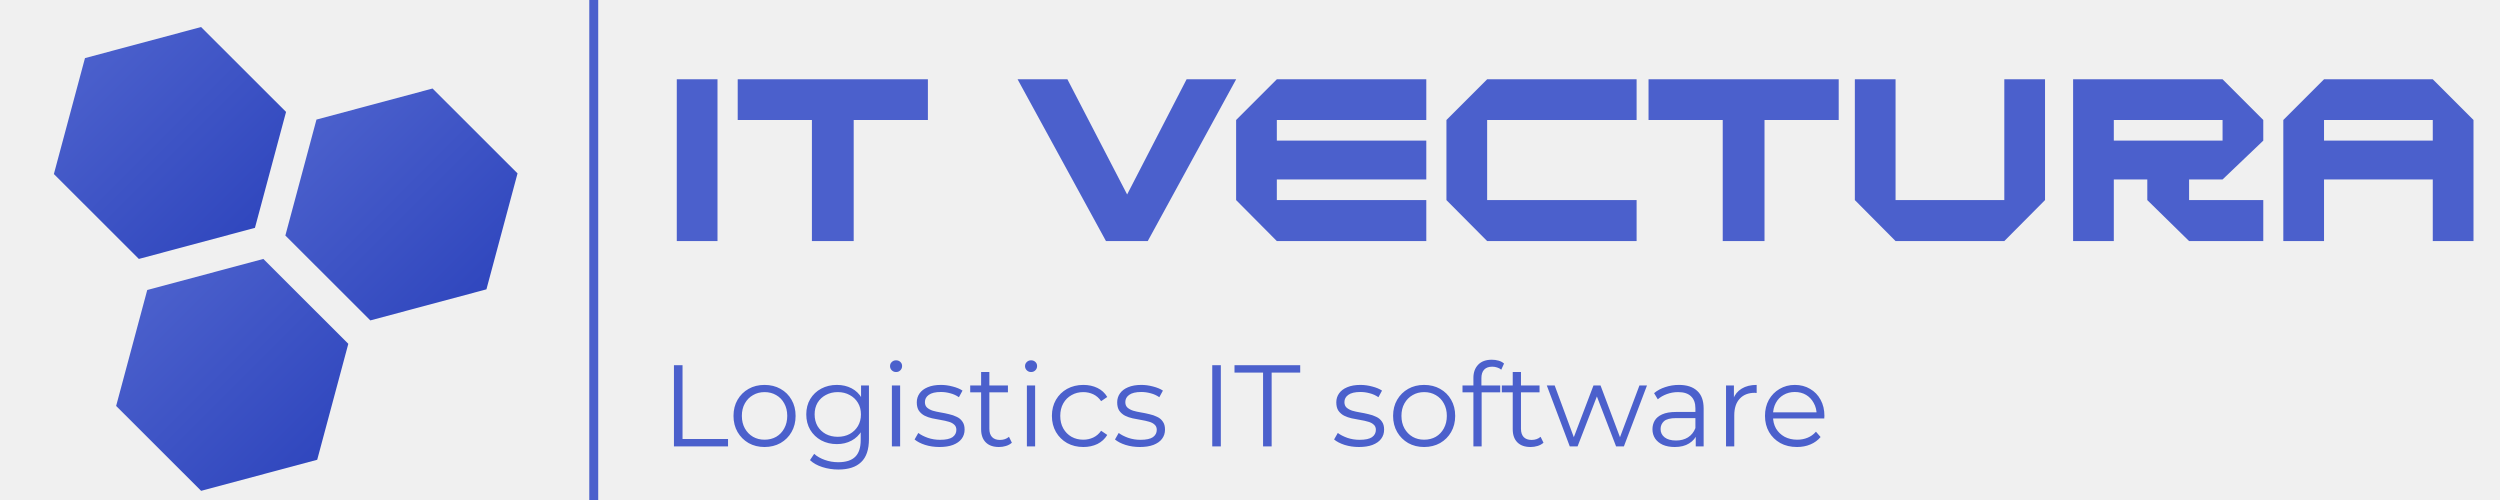
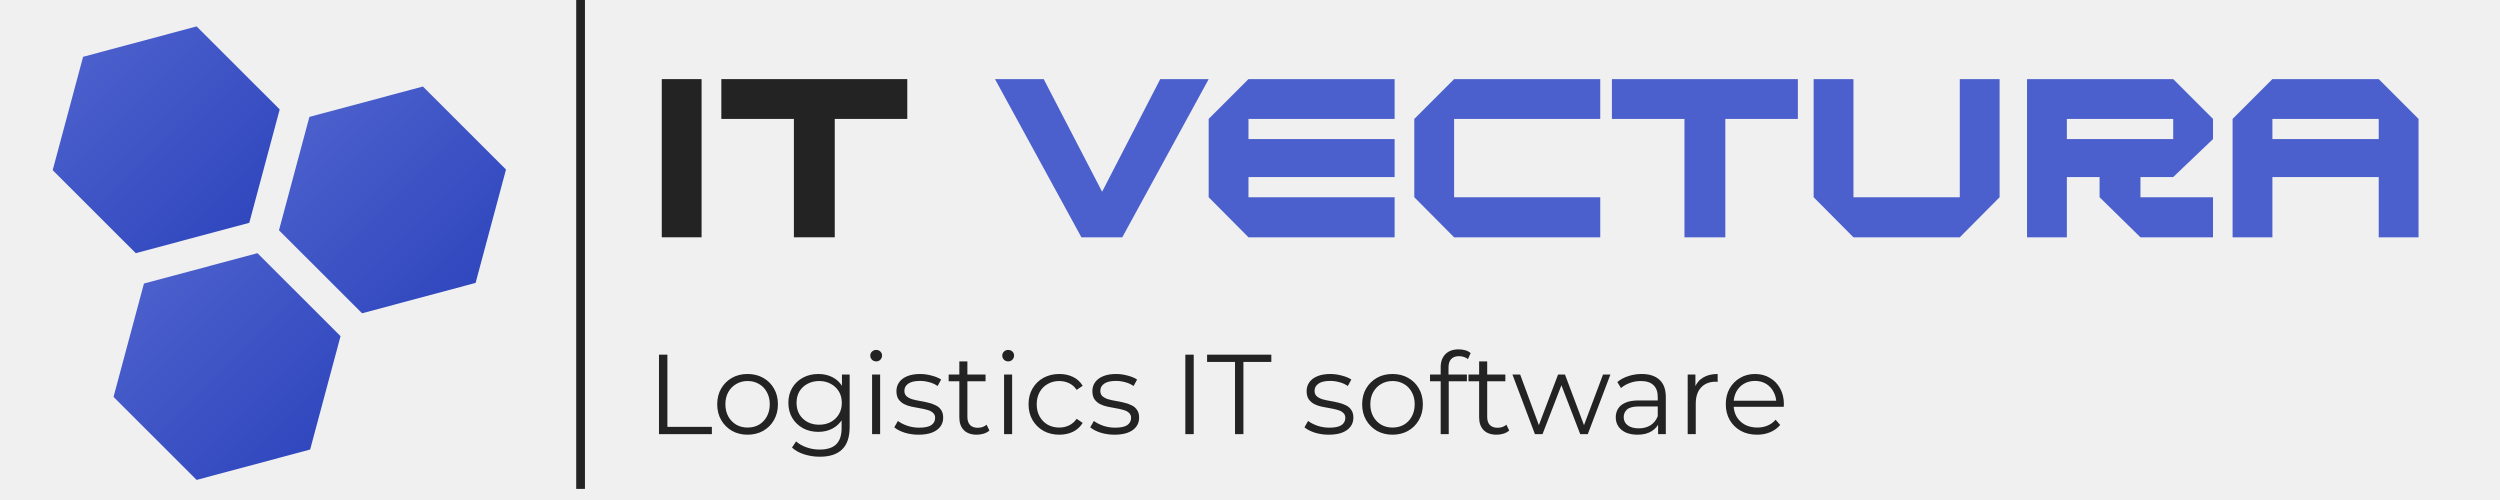
- <svg xmlns="http://www.w3.org/2000/svg" width="280" height="56" viewBox="0 0 280 56" fill="none">
-   <g clip-path="url(#clip0_56_24)">
-     <path d="M35.444 13.393L48.446 9.913L57.964 19.42L54.48 32.406L41.478 35.886L31.96 26.379L35.444 13.393Z" fill="url(#paint0_linear_56_24)" />
-     <path d="M9.518 6.507L22.52 3.027L32.038 12.534L28.554 25.52L15.552 29L6.034 19.493L9.518 6.507Z" fill="url(#paint1_linear_56_24)" />
-     <path d="M16.491 32.48L29.493 29L39.011 38.507L35.527 51.493L22.525 54.973L13.007 45.466L16.491 32.48Z" fill="url(#paint2_linear_56_24)" />
-     <path d="M80.36 27H75.8V8.88H80.36V27ZM103.924 13.44H95.614V27H90.934V13.44H82.624V8.88H103.924V13.44ZM138.449 8.88L128.549 27H123.869L113.969 8.88H119.549L126.239 21.78L132.899 8.88H138.449ZM159.745 27H143.005L138.445 22.41V13.44L143.005 8.88H159.745V13.44H143.005V15.75H159.745V20.1H143.005V22.41H159.745V27ZM183.3 27H166.56L162 22.41V13.44L166.56 8.88H183.3V13.44H166.56V22.41H183.3V27ZM205.936 13.44H197.626V27H192.946V13.44H184.636V8.88H205.936V13.44ZM229.043 22.41L224.483 27H212.303L207.743 22.41V8.88H212.303V22.41H224.483V8.88H229.043V22.41ZM253.487 27H245.177L240.497 22.41V20.1H236.747V27H232.187V8.88H248.927L253.487 13.44V15.75L248.927 20.1H245.177V22.41H253.487V27ZM248.927 15.75V13.44H236.747V15.75H248.927ZM277.031 27H272.471V20.1H260.291V27H255.731V13.44L260.291 8.88H272.471L277.031 13.44V27ZM272.471 15.75V13.44H260.291V15.75H272.471Z" fill="#4B60CC" />
-     <path d="M75.482 50V40.9H76.444V49.168H81.54V50H75.482ZM85.623 50.065C84.964 50.065 84.37 49.918 83.842 49.623C83.322 49.32 82.91 48.908 82.607 48.388C82.303 47.859 82.152 47.257 82.152 46.581C82.152 45.896 82.303 45.294 82.607 44.774C82.91 44.254 83.322 43.847 83.842 43.552C84.362 43.257 84.955 43.11 85.623 43.11C86.299 43.11 86.897 43.257 87.417 43.552C87.945 43.847 88.357 44.254 88.652 44.774C88.955 45.294 89.107 45.896 89.107 46.581C89.107 47.257 88.955 47.859 88.652 48.388C88.357 48.908 87.945 49.32 87.417 49.623C86.888 49.918 86.29 50.065 85.623 50.065ZM85.623 49.246C86.117 49.246 86.554 49.138 86.936 48.921C87.317 48.696 87.616 48.384 87.833 47.985C88.058 47.578 88.171 47.11 88.171 46.581C88.171 46.044 88.058 45.576 87.833 45.177C87.616 44.778 87.317 44.471 86.936 44.254C86.554 44.029 86.121 43.916 85.636 43.916C85.15 43.916 84.717 44.029 84.336 44.254C83.954 44.471 83.651 44.778 83.426 45.177C83.2 45.576 83.088 46.044 83.088 46.581C83.088 47.11 83.2 47.578 83.426 47.985C83.651 48.384 83.954 48.696 84.336 48.921C84.717 49.138 85.146 49.246 85.623 49.246ZM93.903 52.587C93.279 52.587 92.681 52.496 92.109 52.314C91.537 52.132 91.073 51.872 90.718 51.534L91.186 50.832C91.507 51.118 91.901 51.343 92.369 51.508C92.846 51.681 93.348 51.768 93.877 51.768C94.744 51.768 95.381 51.564 95.788 51.157C96.195 50.758 96.399 50.134 96.399 49.285V47.582L96.529 46.412L96.438 45.242V43.175H97.322V49.168C97.322 50.347 97.032 51.209 96.451 51.755C95.879 52.31 95.03 52.587 93.903 52.587ZM93.734 49.74C93.084 49.74 92.499 49.601 91.979 49.324C91.459 49.038 91.047 48.644 90.744 48.141C90.449 47.638 90.302 47.062 90.302 46.412C90.302 45.762 90.449 45.19 90.744 44.696C91.047 44.193 91.459 43.803 91.979 43.526C92.499 43.249 93.084 43.11 93.734 43.11C94.341 43.11 94.887 43.236 95.372 43.487C95.857 43.738 96.243 44.111 96.529 44.605C96.815 45.099 96.958 45.701 96.958 46.412C96.958 47.123 96.815 47.725 96.529 48.219C96.243 48.713 95.857 49.09 95.372 49.35C94.887 49.61 94.341 49.74 93.734 49.74ZM93.825 48.921C94.328 48.921 94.774 48.817 95.164 48.609C95.554 48.392 95.862 48.098 96.087 47.725C96.312 47.344 96.425 46.906 96.425 46.412C96.425 45.918 96.312 45.485 96.087 45.112C95.862 44.739 95.554 44.449 95.164 44.241C94.774 44.024 94.328 43.916 93.825 43.916C93.331 43.916 92.885 44.024 92.486 44.241C92.096 44.449 91.788 44.739 91.563 45.112C91.346 45.485 91.238 45.918 91.238 46.412C91.238 46.906 91.346 47.344 91.563 47.725C91.788 48.098 92.096 48.392 92.486 48.609C92.885 48.817 93.331 48.921 93.825 48.921ZM99.891 50V43.175H100.814V50H99.891ZM100.359 41.667C100.168 41.667 100.008 41.602 99.877 41.472C99.748 41.342 99.683 41.186 99.683 41.004C99.683 40.822 99.748 40.67 99.877 40.549C100.008 40.419 100.168 40.354 100.359 40.354C100.549 40.354 100.71 40.415 100.84 40.536C100.97 40.657 101.035 40.809 101.035 40.991C101.035 41.182 100.97 41.342 100.84 41.472C100.718 41.602 100.558 41.667 100.359 41.667ZM105.215 50.065C104.651 50.065 104.118 49.987 103.616 49.831C103.113 49.666 102.719 49.463 102.433 49.22L102.849 48.492C103.126 48.7 103.481 48.882 103.915 49.038C104.348 49.185 104.803 49.259 105.28 49.259C105.93 49.259 106.398 49.159 106.684 48.96C106.97 48.752 107.113 48.479 107.113 48.141C107.113 47.89 107.03 47.695 106.866 47.556C106.71 47.409 106.502 47.3 106.242 47.231C105.982 47.153 105.691 47.088 105.371 47.036C105.05 46.984 104.729 46.923 104.409 46.854C104.097 46.785 103.811 46.685 103.551 46.555C103.291 46.416 103.078 46.23 102.914 45.996C102.758 45.762 102.68 45.45 102.68 45.06C102.68 44.687 102.784 44.354 102.992 44.059C103.2 43.764 103.503 43.535 103.902 43.37C104.309 43.197 104.803 43.11 105.384 43.11C105.826 43.11 106.268 43.171 106.71 43.292C107.152 43.405 107.516 43.556 107.802 43.747L107.399 44.488C107.095 44.28 106.77 44.133 106.424 44.046C106.077 43.951 105.73 43.903 105.384 43.903C104.768 43.903 104.313 44.011 104.019 44.228C103.733 44.436 103.59 44.705 103.59 45.034C103.59 45.294 103.668 45.498 103.824 45.645C103.988 45.792 104.201 45.909 104.461 45.996C104.729 46.074 105.02 46.139 105.332 46.191C105.652 46.243 105.969 46.308 106.281 46.386C106.601 46.455 106.892 46.555 107.152 46.685C107.42 46.806 107.633 46.984 107.789 47.218C107.953 47.443 108.036 47.742 108.036 48.115C108.036 48.514 107.923 48.86 107.698 49.155C107.481 49.441 107.16 49.666 106.736 49.831C106.32 49.987 105.813 50.065 105.215 50.065ZM111.887 50.065C111.246 50.065 110.752 49.892 110.405 49.545C110.059 49.198 109.885 48.709 109.885 48.076V41.667H110.808V48.024C110.808 48.423 110.908 48.73 111.107 48.947C111.315 49.164 111.61 49.272 111.991 49.272C112.399 49.272 112.737 49.155 113.005 48.921L113.33 49.584C113.148 49.749 112.927 49.87 112.667 49.948C112.416 50.026 112.156 50.065 111.887 50.065ZM108.663 43.942V43.175H112.888V43.942H108.663ZM115.011 50V43.175H115.934V50H115.011ZM115.479 41.667C115.288 41.667 115.128 41.602 114.998 41.472C114.868 41.342 114.803 41.186 114.803 41.004C114.803 40.822 114.868 40.67 114.998 40.549C115.128 40.419 115.288 40.354 115.479 40.354C115.669 40.354 115.83 40.415 115.96 40.536C116.09 40.657 116.155 40.809 116.155 40.991C116.155 41.182 116.09 41.342 115.96 41.472C115.838 41.602 115.678 41.667 115.479 41.667ZM121.336 50.065C120.66 50.065 120.053 49.918 119.516 49.623C118.987 49.32 118.571 48.908 118.268 48.388C117.965 47.859 117.813 47.257 117.813 46.581C117.813 45.896 117.965 45.294 118.268 44.774C118.571 44.254 118.987 43.847 119.516 43.552C120.053 43.257 120.66 43.11 121.336 43.11C121.917 43.11 122.441 43.223 122.909 43.448C123.377 43.673 123.745 44.011 124.014 44.462L123.325 44.93C123.091 44.583 122.801 44.328 122.454 44.163C122.107 43.998 121.73 43.916 121.323 43.916C120.838 43.916 120.4 44.029 120.01 44.254C119.62 44.471 119.312 44.778 119.087 45.177C118.862 45.576 118.749 46.044 118.749 46.581C118.749 47.118 118.862 47.586 119.087 47.985C119.312 48.384 119.62 48.696 120.01 48.921C120.4 49.138 120.838 49.246 121.323 49.246C121.73 49.246 122.107 49.164 122.454 48.999C122.801 48.834 123.091 48.583 123.325 48.245L124.014 48.713C123.745 49.155 123.377 49.493 122.909 49.727C122.441 49.952 121.917 50.065 121.336 50.065ZM127.66 50.065C127.097 50.065 126.564 49.987 126.061 49.831C125.558 49.666 125.164 49.463 124.878 49.22L125.294 48.492C125.571 48.7 125.927 48.882 126.36 49.038C126.793 49.185 127.248 49.259 127.725 49.259C128.375 49.259 128.843 49.159 129.129 48.96C129.415 48.752 129.558 48.479 129.558 48.141C129.558 47.89 129.476 47.695 129.311 47.556C129.155 47.409 128.947 47.3 128.687 47.231C128.427 47.153 128.137 47.088 127.816 47.036C127.495 46.984 127.175 46.923 126.854 46.854C126.542 46.785 126.256 46.685 125.996 46.555C125.736 46.416 125.524 46.23 125.359 45.996C125.203 45.762 125.125 45.45 125.125 45.06C125.125 44.687 125.229 44.354 125.437 44.059C125.645 43.764 125.948 43.535 126.347 43.37C126.754 43.197 127.248 43.11 127.829 43.11C128.271 43.11 128.713 43.171 129.155 43.292C129.597 43.405 129.961 43.556 130.247 43.747L129.844 44.488C129.541 44.28 129.216 44.133 128.869 44.046C128.522 43.951 128.176 43.903 127.829 43.903C127.214 43.903 126.759 44.011 126.464 44.228C126.178 44.436 126.035 44.705 126.035 45.034C126.035 45.294 126.113 45.498 126.269 45.645C126.434 45.792 126.646 45.909 126.906 45.996C127.175 46.074 127.465 46.139 127.777 46.191C128.098 46.243 128.414 46.308 128.726 46.386C129.047 46.455 129.337 46.555 129.597 46.685C129.866 46.806 130.078 46.984 130.234 47.218C130.399 47.443 130.481 47.742 130.481 48.115C130.481 48.514 130.368 48.86 130.143 49.155C129.926 49.441 129.606 49.666 129.181 49.831C128.765 49.987 128.258 50.065 127.66 50.065ZM135.772 50V40.9H136.734V50H135.772ZM141.463 50V41.732H138.265V40.9H145.623V41.732H142.425V50H141.463ZM152.2 50.065C151.637 50.065 151.104 49.987 150.601 49.831C150.098 49.666 149.704 49.463 149.418 49.22L149.834 48.492C150.111 48.7 150.467 48.882 150.9 49.038C151.333 49.185 151.788 49.259 152.265 49.259C152.915 49.259 153.383 49.159 153.669 48.96C153.955 48.752 154.098 48.479 154.098 48.141C154.098 47.89 154.016 47.695 153.851 47.556C153.695 47.409 153.487 47.3 153.227 47.231C152.967 47.153 152.677 47.088 152.356 47.036C152.035 46.984 151.715 46.923 151.394 46.854C151.082 46.785 150.796 46.685 150.536 46.555C150.276 46.416 150.064 46.23 149.899 45.996C149.743 45.762 149.665 45.45 149.665 45.06C149.665 44.687 149.769 44.354 149.977 44.059C150.185 43.764 150.488 43.535 150.887 43.37C151.294 43.197 151.788 43.11 152.369 43.11C152.811 43.11 153.253 43.171 153.695 43.292C154.137 43.405 154.501 43.556 154.787 43.747L154.384 44.488C154.081 44.28 153.756 44.133 153.409 44.046C153.062 43.951 152.716 43.903 152.369 43.903C151.754 43.903 151.299 44.011 151.004 44.228C150.718 44.436 150.575 44.705 150.575 45.034C150.575 45.294 150.653 45.498 150.809 45.645C150.974 45.792 151.186 45.909 151.446 45.996C151.715 46.074 152.005 46.139 152.317 46.191C152.638 46.243 152.954 46.308 153.266 46.386C153.587 46.455 153.877 46.555 154.137 46.685C154.406 46.806 154.618 46.984 154.774 47.218C154.939 47.443 155.021 47.742 155.021 48.115C155.021 48.514 154.908 48.86 154.683 49.155C154.466 49.441 154.146 49.666 153.721 49.831C153.305 49.987 152.798 50.065 152.2 50.065ZM159.497 50.065C158.838 50.065 158.244 49.918 157.716 49.623C157.196 49.32 156.784 48.908 156.481 48.388C156.177 47.859 156.026 47.257 156.026 46.581C156.026 45.896 156.177 45.294 156.481 44.774C156.784 44.254 157.196 43.847 157.716 43.552C158.236 43.257 158.829 43.11 159.497 43.11C160.173 43.11 160.771 43.257 161.291 43.552C161.819 43.847 162.231 44.254 162.526 44.774C162.829 45.294 162.981 45.896 162.981 46.581C162.981 47.257 162.829 47.859 162.526 48.388C162.231 48.908 161.819 49.32 161.291 49.623C160.762 49.918 160.164 50.065 159.497 50.065ZM159.497 49.246C159.991 49.246 160.428 49.138 160.81 48.921C161.191 48.696 161.49 48.384 161.707 47.985C161.932 47.578 162.045 47.11 162.045 46.581C162.045 46.044 161.932 45.576 161.707 45.177C161.49 44.778 161.191 44.471 160.81 44.254C160.428 44.029 159.995 43.916 159.51 43.916C159.024 43.916 158.591 44.029 158.21 44.254C157.828 44.471 157.525 44.778 157.3 45.177C157.074 45.576 156.962 46.044 156.962 46.581C156.962 47.11 157.074 47.578 157.3 47.985C157.525 48.384 157.828 48.696 158.21 48.921C158.591 49.138 159.02 49.246 159.497 49.246ZM165.021 50V42.317C165.021 41.71 165.199 41.221 165.554 40.848C165.909 40.475 166.421 40.289 167.088 40.289C167.348 40.289 167.599 40.324 167.842 40.393C168.085 40.462 168.288 40.571 168.453 40.718L168.141 41.407C168.011 41.294 167.859 41.212 167.686 41.16C167.513 41.099 167.326 41.069 167.127 41.069C166.737 41.069 166.438 41.177 166.23 41.394C166.022 41.611 165.918 41.931 165.918 42.356V43.396L165.944 43.825V50H165.021ZM163.799 43.942V43.175H168.024V43.942H163.799ZM171.428 50.065C170.787 50.065 170.293 49.892 169.946 49.545C169.6 49.198 169.426 48.709 169.426 48.076V41.667H170.349V48.024C170.349 48.423 170.449 48.73 170.648 48.947C170.856 49.164 171.151 49.272 171.532 49.272C171.94 49.272 172.278 49.155 172.546 48.921L172.871 49.584C172.689 49.749 172.468 49.87 172.208 49.948C171.957 50.026 171.697 50.065 171.428 50.065ZM168.204 43.942V43.175H172.429V43.942H168.204ZM175.816 50L173.242 43.175H174.126L176.466 49.506H176.063L178.468 43.175H179.261L181.64 49.506H181.237L183.616 43.175H184.461L181.874 50H181.003L178.715 44.046H178.988L176.687 50H175.816ZM189.924 50V48.492L189.885 48.245V45.723C189.885 45.142 189.721 44.696 189.391 44.384C189.071 44.072 188.59 43.916 187.948 43.916C187.506 43.916 187.086 43.99 186.687 44.137C186.289 44.284 185.951 44.479 185.673 44.722L185.257 44.033C185.604 43.738 186.02 43.513 186.505 43.357C186.991 43.192 187.502 43.11 188.039 43.11C188.923 43.11 189.604 43.331 190.08 43.773C190.566 44.206 190.808 44.869 190.808 45.762V50H189.924ZM187.571 50.065C187.06 50.065 186.614 49.983 186.232 49.818C185.86 49.645 185.574 49.411 185.374 49.116C185.175 48.813 185.075 48.466 185.075 48.076C185.075 47.721 185.158 47.4 185.322 47.114C185.496 46.819 185.773 46.585 186.154 46.412C186.544 46.23 187.064 46.139 187.714 46.139H190.067V46.828H187.74C187.082 46.828 186.622 46.945 186.362 47.179C186.111 47.413 185.985 47.703 185.985 48.05C185.985 48.44 186.137 48.752 186.44 48.986C186.744 49.22 187.168 49.337 187.714 49.337C188.234 49.337 188.681 49.22 189.053 48.986C189.435 48.743 189.712 48.397 189.885 47.946L190.093 48.583C189.92 49.034 189.617 49.393 189.183 49.662C188.759 49.931 188.221 50.065 187.571 50.065ZM193.315 50V43.175H194.199V45.034L194.108 44.709C194.299 44.189 194.62 43.795 195.07 43.526C195.521 43.249 196.08 43.11 196.747 43.11V44.007C196.713 44.007 196.678 44.007 196.643 44.007C196.609 43.998 196.574 43.994 196.539 43.994C195.82 43.994 195.257 44.215 194.849 44.657C194.442 45.09 194.238 45.71 194.238 46.516V50H193.315ZM201.267 50.065C200.556 50.065 199.932 49.918 199.395 49.623C198.858 49.32 198.437 48.908 198.134 48.388C197.831 47.859 197.679 47.257 197.679 46.581C197.679 45.905 197.822 45.307 198.108 44.787C198.403 44.267 198.801 43.86 199.304 43.565C199.815 43.262 200.387 43.11 201.02 43.11C201.661 43.11 202.229 43.257 202.723 43.552C203.226 43.838 203.62 44.245 203.906 44.774C204.192 45.294 204.335 45.896 204.335 46.581C204.335 46.624 204.331 46.672 204.322 46.724C204.322 46.767 204.322 46.815 204.322 46.867H198.381V46.178H203.828L203.464 46.451C203.464 45.957 203.356 45.519 203.139 45.138C202.931 44.748 202.645 44.445 202.281 44.228C201.917 44.011 201.497 43.903 201.02 43.903C200.552 43.903 200.132 44.011 199.759 44.228C199.386 44.445 199.096 44.748 198.888 45.138C198.68 45.528 198.576 45.974 198.576 46.477V46.62C198.576 47.14 198.689 47.599 198.914 47.998C199.148 48.388 199.469 48.696 199.876 48.921C200.292 49.138 200.764 49.246 201.293 49.246C201.709 49.246 202.095 49.172 202.45 49.025C202.814 48.878 203.126 48.652 203.386 48.349L203.906 48.947C203.603 49.311 203.221 49.588 202.762 49.779C202.311 49.97 201.813 50.065 201.267 50.065Z" fill="#4B60CC" />
-     <line x1="66.5" y1="-2.18557e-08" x2="66.5" y2="56" stroke="#4B60CC" />
+ <svg xmlns="http://www.w3.org/2000/svg" width="225" height="45" viewBox="0 0 225 45" fill="none">
+   <g clip-path="url(#clip0_202_214)">
+     <path d="M27.846 10.521L38.062 7.787L45.54 15.257L42.803 25.461L32.587 28.195L25.108 20.725L27.846 10.521Z" fill="url(#paint0_linear_202_214)" />
+     <path d="M7.479 5.111L17.694 2.377L25.173 9.847L22.436 20.051L12.22 22.785L4.741 15.315L7.479 5.111Z" fill="url(#paint1_linear_202_214)" />
+     <path d="M12.955 25.519L23.171 22.785L30.649 30.254L27.912 40.458L17.696 43.192L10.218 35.722L12.955 25.519Z" fill="url(#paint2_linear_202_214)" />
+     <path d="M63.142 21.357H59.559V7.12H63.142V21.357ZM81.656 10.703H75.127V21.357H71.45V10.703H64.92V7.12H81.656V10.703Z" fill="#232323" />
+     <path d="M108.783 7.12L101.005 21.357H97.327L89.549 7.12H93.933L99.19 17.256L104.422 7.12H108.783ZM125.516 21.357H112.363L108.78 17.751V10.703L112.363 7.12H125.516V10.703H112.363V12.518H125.516V15.936H112.363V17.751H125.516V21.357ZM144.023 21.357H130.87L127.287 17.751V10.703L130.87 7.12H144.023V10.703H130.87V17.751H144.023V21.357ZM161.808 10.703H155.279V21.357H151.602V10.703H145.072V7.12H161.808V10.703ZM179.964 17.751L176.381 21.357H166.811L163.228 17.751V7.12H166.811V17.751H176.381V7.12H179.964V17.751ZM199.17 21.357H192.641L188.963 17.751V15.936H186.017V21.357H182.434V7.12H195.587L199.17 10.703V12.518L195.587 15.936H192.641V17.751H199.17V21.357ZM195.587 12.518V10.703H186.017V12.518H195.587ZM217.669 21.357H214.086V15.936H204.516V21.357H200.933V10.703L204.516 7.12H214.086L217.669 10.703V21.357ZM214.086 12.518V10.703H204.516V12.518H214.086Z" fill="#4B60CC" />
+     <path d="M59.309 39.072V31.922H60.065V38.419H64.069V39.072H59.309ZM67.277 39.123C66.759 39.123 66.293 39.008 65.877 38.776C65.469 38.538 65.145 38.214 64.907 37.806C64.669 37.39 64.549 36.917 64.549 36.386C64.549 35.848 64.669 35.375 64.907 34.966C65.145 34.558 65.469 34.237 65.877 34.006C66.286 33.775 66.752 33.659 67.277 33.659C67.808 33.659 68.278 33.775 68.686 34.006C69.102 34.237 69.425 34.558 69.657 34.966C69.895 35.375 70.014 35.848 70.014 36.386C70.014 36.917 69.895 37.39 69.657 37.806C69.425 38.214 69.102 38.538 68.686 38.776C68.271 39.008 67.801 39.123 67.277 39.123ZM67.277 38.48C67.665 38.48 68.009 38.395 68.308 38.224C68.608 38.047 68.843 37.802 69.013 37.489C69.19 37.169 69.279 36.801 69.279 36.386C69.279 35.964 69.19 35.596 69.013 35.283C68.843 34.969 68.608 34.728 68.308 34.558C68.009 34.38 67.668 34.292 67.287 34.292C66.906 34.292 66.565 34.38 66.265 34.558C65.966 34.728 65.728 34.969 65.55 35.283C65.373 35.596 65.285 35.964 65.285 36.386C65.285 36.801 65.373 37.169 65.55 37.489C65.728 37.802 65.966 38.047 66.265 38.224C66.565 38.395 66.902 38.48 67.277 38.48ZM73.783 41.105C73.292 41.105 72.823 41.033 72.373 40.89C71.924 40.747 71.559 40.543 71.28 40.278L71.648 39.726C71.9 39.951 72.21 40.128 72.577 40.257C72.952 40.393 73.347 40.461 73.762 40.461C74.443 40.461 74.944 40.301 75.264 39.981C75.584 39.668 75.744 39.178 75.744 38.511V37.172L75.846 36.253L75.775 35.334V33.71H76.469V38.419C76.469 39.345 76.241 40.022 75.785 40.451C75.335 40.887 74.668 41.105 73.783 41.105ZM73.65 38.868C73.139 38.868 72.68 38.759 72.271 38.541C71.862 38.316 71.539 38.007 71.301 37.612C71.069 37.217 70.953 36.764 70.953 36.253C70.953 35.742 71.069 35.293 71.301 34.905C71.539 34.51 71.862 34.203 72.271 33.986C72.68 33.768 73.139 33.659 73.65 33.659C74.127 33.659 74.556 33.757 74.937 33.955C75.318 34.152 75.621 34.445 75.846 34.833C76.071 35.221 76.183 35.695 76.183 36.253C76.183 36.812 76.071 37.285 75.846 37.673C75.621 38.061 75.318 38.357 74.937 38.562C74.556 38.766 74.127 38.868 73.65 38.868ZM73.721 38.224C74.116 38.224 74.467 38.143 74.773 37.979C75.08 37.809 75.322 37.578 75.499 37.285C75.676 36.985 75.764 36.641 75.764 36.253C75.764 35.865 75.676 35.525 75.499 35.232C75.322 34.939 75.08 34.711 74.773 34.547C74.467 34.377 74.116 34.292 73.721 34.292C73.333 34.292 72.983 34.377 72.669 34.547C72.363 34.711 72.121 34.939 71.944 35.232C71.774 35.525 71.689 35.865 71.689 36.253C71.689 36.641 71.774 36.985 71.944 37.285C72.121 37.578 72.363 37.809 72.669 37.979C72.983 38.143 73.333 38.224 73.721 38.224ZM78.487 39.072V33.71H79.212V39.072H78.487ZM78.855 32.525C78.705 32.525 78.579 32.474 78.477 32.372C78.375 32.27 78.324 32.147 78.324 32.004C78.324 31.861 78.375 31.742 78.477 31.646C78.579 31.544 78.705 31.493 78.855 31.493C79.005 31.493 79.131 31.541 79.233 31.636C79.335 31.732 79.386 31.851 79.386 31.994C79.386 32.144 79.335 32.27 79.233 32.372C79.137 32.474 79.011 32.525 78.855 32.525ZM82.67 39.123C82.228 39.123 81.809 39.062 81.414 38.94C81.019 38.81 80.709 38.65 80.484 38.459L80.811 37.887C81.029 38.051 81.308 38.194 81.649 38.316C81.989 38.432 82.347 38.49 82.722 38.49C83.232 38.49 83.6 38.412 83.825 38.255C84.049 38.092 84.162 37.877 84.162 37.612C84.162 37.414 84.097 37.261 83.968 37.152C83.845 37.036 83.682 36.951 83.477 36.897C83.273 36.835 83.045 36.784 82.793 36.743C82.541 36.703 82.289 36.655 82.037 36.6C81.792 36.546 81.567 36.468 81.363 36.365C81.159 36.257 80.992 36.11 80.862 35.926C80.74 35.742 80.679 35.497 80.679 35.191C80.679 34.898 80.76 34.636 80.924 34.404C81.087 34.173 81.326 33.992 81.639 33.863C81.959 33.727 82.347 33.659 82.803 33.659C83.15 33.659 83.498 33.706 83.845 33.802C84.192 33.89 84.478 34.009 84.703 34.159L84.386 34.741C84.148 34.578 83.893 34.462 83.62 34.394C83.348 34.319 83.076 34.282 82.803 34.282C82.32 34.282 81.962 34.367 81.731 34.537C81.506 34.701 81.394 34.912 81.394 35.17C81.394 35.375 81.455 35.535 81.578 35.651C81.707 35.766 81.874 35.858 82.078 35.926C82.289 35.988 82.517 36.039 82.762 36.08C83.014 36.12 83.263 36.171 83.508 36.233C83.76 36.287 83.988 36.365 84.192 36.468C84.403 36.563 84.57 36.703 84.693 36.886C84.822 37.063 84.887 37.298 84.887 37.591C84.887 37.904 84.798 38.177 84.621 38.408C84.451 38.633 84.199 38.81 83.865 38.94C83.539 39.062 83.14 39.123 82.67 39.123ZM87.913 39.123C87.409 39.123 87.021 38.987 86.749 38.715C86.476 38.442 86.34 38.058 86.34 37.561V32.525H87.065V37.52C87.065 37.833 87.144 38.075 87.3 38.245C87.464 38.415 87.695 38.5 87.995 38.5C88.315 38.5 88.581 38.408 88.792 38.224L89.047 38.745C88.904 38.875 88.73 38.97 88.526 39.031C88.329 39.093 88.124 39.123 87.913 39.123ZM85.38 34.312V33.71H88.7V34.312H85.38ZM90.367 39.072V33.71H91.092V39.072H90.367ZM90.735 32.525C90.585 32.525 90.459 32.474 90.357 32.372C90.255 32.27 90.204 32.147 90.204 32.004C90.204 31.861 90.255 31.742 90.357 31.646C90.459 31.544 90.585 31.493 90.735 31.493C90.885 31.493 91.011 31.541 91.113 31.636C91.215 31.732 91.266 31.851 91.266 31.994C91.266 32.144 91.215 32.27 91.113 32.372C91.017 32.474 90.891 32.525 90.735 32.525ZM95.337 39.123C94.806 39.123 94.329 39.008 93.907 38.776C93.492 38.538 93.165 38.214 92.926 37.806C92.688 37.39 92.569 36.917 92.569 36.386C92.569 35.848 92.688 35.375 92.926 34.966C93.165 34.558 93.492 34.237 93.907 34.006C94.329 33.775 94.806 33.659 95.337 33.659C95.793 33.659 96.205 33.747 96.573 33.924C96.941 34.101 97.23 34.367 97.441 34.721L96.9 35.089C96.716 34.816 96.488 34.615 96.215 34.486C95.943 34.357 95.647 34.292 95.327 34.292C94.945 34.292 94.602 34.38 94.295 34.558C93.989 34.728 93.747 34.969 93.57 35.283C93.393 35.596 93.304 35.964 93.304 36.386C93.304 36.808 93.393 37.176 93.57 37.489C93.747 37.802 93.989 38.047 94.295 38.224C94.602 38.395 94.945 38.48 95.327 38.48C95.647 38.48 95.943 38.415 96.215 38.286C96.488 38.156 96.716 37.959 96.9 37.693L97.441 38.061C97.23 38.408 96.941 38.674 96.573 38.858C96.205 39.035 95.793 39.123 95.337 39.123ZM100.306 39.123C99.863 39.123 99.445 39.062 99.05 38.94C98.655 38.81 98.345 38.65 98.12 38.459L98.447 37.887C98.665 38.051 98.944 38.194 99.285 38.316C99.625 38.432 99.983 38.49 100.357 38.49C100.868 38.49 101.235 38.412 101.46 38.255C101.685 38.092 101.797 37.877 101.797 37.612C101.797 37.414 101.733 37.261 101.603 37.152C101.481 37.036 101.317 36.951 101.113 36.897C100.909 36.835 100.681 36.784 100.429 36.743C100.177 36.703 99.925 36.655 99.673 36.6C99.428 36.546 99.203 36.468 98.999 36.365C98.794 36.257 98.627 36.11 98.498 35.926C98.376 35.742 98.314 35.497 98.314 35.191C98.314 34.898 98.396 34.636 98.559 34.404C98.723 34.173 98.961 33.992 99.274 33.863C99.594 33.727 99.983 33.659 100.439 33.659C100.786 33.659 101.133 33.706 101.481 33.802C101.828 33.89 102.114 34.009 102.339 34.159L102.022 34.741C101.784 34.578 101.528 34.462 101.256 34.394C100.984 34.319 100.711 34.282 100.439 34.282C99.955 34.282 99.598 34.367 99.366 34.537C99.142 34.701 99.029 34.912 99.029 35.17C99.029 35.375 99.091 35.535 99.213 35.651C99.342 35.766 99.509 35.858 99.714 35.926C99.925 35.988 100.153 36.039 100.398 36.08C100.65 36.12 100.898 36.171 101.144 36.233C101.396 36.287 101.624 36.365 101.828 36.468C102.039 36.563 102.206 36.703 102.328 36.886C102.458 37.063 102.522 37.298 102.522 37.591C102.522 37.904 102.434 38.177 102.257 38.408C102.087 38.633 101.835 38.81 101.501 38.94C101.174 39.062 100.776 39.123 100.306 39.123ZM106.68 39.072V31.922H107.436V39.072H106.68ZM111.151 39.072V32.576H108.638V31.922H114.42V32.576H111.907V39.072H111.151ZM119.587 39.123C119.145 39.123 118.726 39.062 118.331 38.94C117.936 38.81 117.626 38.65 117.402 38.459L117.728 37.887C117.946 38.051 118.226 38.194 118.566 38.316C118.907 38.432 119.264 38.49 119.639 38.49C120.149 38.49 120.517 38.412 120.742 38.255C120.966 38.092 121.079 37.877 121.079 37.612C121.079 37.414 121.014 37.261 120.885 37.152C120.762 37.036 120.599 36.951 120.394 36.897C120.19 36.835 119.962 36.784 119.71 36.743C119.458 36.703 119.206 36.655 118.954 36.6C118.709 36.546 118.484 36.468 118.28 36.365C118.076 36.257 117.909 36.11 117.78 35.926C117.657 35.742 117.596 35.497 117.596 35.191C117.596 34.898 117.677 34.636 117.841 34.404C118.004 34.173 118.243 33.992 118.556 33.863C118.876 33.727 119.264 33.659 119.72 33.659C120.068 33.659 120.415 33.706 120.762 33.802C121.109 33.89 121.395 34.009 121.62 34.159L121.303 34.741C121.065 34.578 120.81 34.462 120.537 34.394C120.265 34.319 119.993 34.282 119.72 34.282C119.237 34.282 118.879 34.367 118.648 34.537C118.423 34.701 118.311 34.912 118.311 35.17C118.311 35.375 118.372 35.535 118.495 35.651C118.624 35.766 118.791 35.858 118.995 35.926C119.206 35.988 119.434 36.039 119.679 36.08C119.931 36.12 120.18 36.171 120.425 36.233C120.677 36.287 120.905 36.365 121.109 36.468C121.32 36.563 121.487 36.703 121.61 36.886C121.739 37.063 121.804 37.298 121.804 37.591C121.804 37.904 121.715 38.177 121.538 38.408C121.368 38.633 121.116 38.81 120.783 38.94C120.456 39.062 120.057 39.123 119.587 39.123ZM125.321 39.123C124.803 39.123 124.337 39.008 123.921 38.776C123.513 38.538 123.189 38.214 122.951 37.806C122.712 37.39 122.593 36.917 122.593 36.386C122.593 35.848 122.712 35.375 122.951 34.966C123.189 34.558 123.513 34.237 123.921 34.006C124.33 33.775 124.796 33.659 125.321 33.659C125.852 33.659 126.322 33.775 126.73 34.006C127.145 34.237 127.469 34.558 127.7 34.966C127.939 35.375 128.058 35.848 128.058 36.386C128.058 36.917 127.939 37.39 127.7 37.806C127.469 38.214 127.145 38.538 126.73 38.776C126.315 39.008 125.845 39.123 125.321 39.123ZM125.321 38.48C125.709 38.48 126.053 38.395 126.352 38.224C126.652 38.047 126.887 37.802 127.057 37.489C127.234 37.169 127.323 36.801 127.323 36.386C127.323 35.964 127.234 35.596 127.057 35.283C126.887 34.969 126.652 34.728 126.352 34.558C126.053 34.38 125.712 34.292 125.331 34.292C124.949 34.292 124.609 34.38 124.309 34.558C124.01 34.728 123.771 34.969 123.594 35.283C123.417 35.596 123.329 35.964 123.329 36.386C123.329 36.801 123.417 37.169 123.594 37.489C123.771 37.802 124.01 38.047 124.309 38.224C124.609 38.395 124.946 38.48 125.321 38.48ZM129.661 39.072V33.036C129.661 32.559 129.801 32.174 130.08 31.881C130.359 31.589 130.761 31.442 131.285 31.442C131.489 31.442 131.687 31.469 131.878 31.524C132.068 31.578 132.228 31.663 132.358 31.779L132.113 32.321C132.01 32.232 131.891 32.167 131.755 32.127C131.619 32.079 131.472 32.055 131.316 32.055C131.009 32.055 130.774 32.14 130.611 32.31C130.448 32.481 130.366 32.733 130.366 33.066V33.883L130.386 34.221V39.072H129.661ZM128.701 34.312V33.71H132.021V34.312H128.701ZM134.695 39.123C134.192 39.123 133.803 38.987 133.531 38.715C133.259 38.442 133.122 38.058 133.122 37.561V32.525H133.848V37.52C133.848 37.833 133.926 38.075 134.083 38.245C134.246 38.415 134.478 38.5 134.777 38.5C135.097 38.5 135.363 38.408 135.574 38.224L135.829 38.745C135.686 38.875 135.513 38.97 135.308 39.031C135.111 39.093 134.907 39.123 134.695 39.123ZM132.162 34.312V33.71H135.482V34.312H132.162ZM138.143 39.072L136.12 33.71H136.815L138.653 38.684H138.337L140.226 33.71H140.849L142.719 38.684H142.402L144.271 33.71H144.935L142.902 39.072H142.218L140.42 34.394H140.635L138.827 39.072H138.143ZM149.228 39.072V37.887L149.197 37.693V35.712C149.197 35.255 149.068 34.905 148.809 34.66C148.557 34.415 148.179 34.292 147.675 34.292C147.328 34.292 146.998 34.35 146.685 34.466C146.371 34.581 146.106 34.735 145.888 34.925L145.561 34.384C145.833 34.152 146.16 33.975 146.542 33.853C146.923 33.723 147.325 33.659 147.747 33.659C148.441 33.659 148.976 33.832 149.351 34.18C149.732 34.52 149.923 35.041 149.923 35.742V39.072H149.228ZM147.379 39.123C146.977 39.123 146.627 39.059 146.327 38.929C146.034 38.793 145.81 38.609 145.653 38.378C145.496 38.139 145.418 37.867 145.418 37.561C145.418 37.281 145.483 37.029 145.612 36.805C145.748 36.573 145.966 36.389 146.266 36.253C146.572 36.11 146.981 36.039 147.492 36.039H149.34V36.58H147.512C146.994 36.58 146.634 36.672 146.429 36.856C146.232 37.04 146.133 37.268 146.133 37.54C146.133 37.847 146.252 38.092 146.491 38.276C146.729 38.459 147.063 38.551 147.492 38.551C147.9 38.551 148.251 38.459 148.544 38.276C148.843 38.085 149.061 37.812 149.197 37.458L149.361 37.959C149.225 38.313 148.986 38.596 148.646 38.807C148.312 39.018 147.89 39.123 147.379 39.123ZM151.892 39.072V33.71H152.587V35.17L152.515 34.915C152.665 34.507 152.917 34.197 153.271 33.986C153.625 33.768 154.065 33.659 154.589 33.659V34.364C154.562 34.364 154.534 34.364 154.507 34.364C154.48 34.357 154.453 34.353 154.425 34.353C153.86 34.353 153.418 34.527 153.098 34.874C152.778 35.215 152.618 35.702 152.618 36.335V39.072H151.892ZM158.14 39.123C157.582 39.123 157.091 39.008 156.669 38.776C156.247 38.538 155.917 38.214 155.678 37.806C155.44 37.39 155.321 36.917 155.321 36.386C155.321 35.855 155.433 35.385 155.658 34.976C155.89 34.568 156.203 34.248 156.598 34.016C156.999 33.778 157.449 33.659 157.946 33.659C158.45 33.659 158.896 33.775 159.284 34.006C159.679 34.231 159.989 34.551 160.214 34.966C160.438 35.375 160.551 35.848 160.551 36.386C160.551 36.42 160.547 36.457 160.54 36.498C160.54 36.532 160.54 36.57 160.54 36.611H155.873V36.069H160.152L159.866 36.284C159.866 35.896 159.781 35.552 159.611 35.252C159.448 34.946 159.223 34.707 158.937 34.537C158.651 34.367 158.321 34.282 157.946 34.282C157.578 34.282 157.248 34.367 156.955 34.537C156.662 34.707 156.434 34.946 156.271 35.252C156.107 35.559 156.026 35.909 156.026 36.304V36.417C156.026 36.825 156.114 37.186 156.291 37.499C156.475 37.806 156.727 38.047 157.047 38.224C157.374 38.395 157.745 38.48 158.161 38.48C158.487 38.48 158.79 38.422 159.07 38.306C159.356 38.19 159.601 38.013 159.805 37.775L160.214 38.245C159.975 38.531 159.676 38.749 159.315 38.899C158.961 39.048 158.569 39.123 158.14 39.123Z" fill="#232323" />
+     <line x1="52.252" y1="-1.71723e-08" x2="52.252" y2="44" stroke="#232323" stroke-width="0.786" />
  </g>
  <defs>
-     <linearGradient id="paint0_linear_56_24" x1="35.444" y1="13.393" x2="54.458" y2="32.429" gradientUnits="userSpaceOnUse">
+     <linearGradient id="paint0_linear_202_214" x1="27.846" y1="10.521" x2="42.785" y2="25.479" gradientUnits="userSpaceOnUse">
      <stop stop-color="#4B60CC" />
      <stop offset="1" stop-color="#3047BE" />
    </linearGradient>
-     <linearGradient id="paint1_linear_56_24" x1="9.518" y1="6.507" x2="28.532" y2="25.543" gradientUnits="userSpaceOnUse">
+     <linearGradient id="paint1_linear_202_214" x1="7.479" y1="5.111" x2="22.418" y2="20.068" gradientUnits="userSpaceOnUse">
      <stop stop-color="#4B60CC" />
      <stop offset="1" stop-color="#3047BE" />
    </linearGradient>
-     <linearGradient id="paint2_linear_56_24" x1="16.491" y1="32.48" x2="35.505" y2="51.516" gradientUnits="userSpaceOnUse">
+     <linearGradient id="paint2_linear_202_214" x1="12.955" y1="25.519" x2="27.895" y2="40.476" gradientUnits="userSpaceOnUse">
      <stop stop-color="#4B60CC" />
      <stop offset="1" stop-color="#3047BE" />
    </linearGradient>
-     <clipPath id="clip0_56_24">
-       <rect width="280" height="56" fill="white" />
+     <clipPath id="clip0_202_214">
+       <rect width="225" height="45" fill="white" />
    </clipPath>
  </defs>
</svg>
